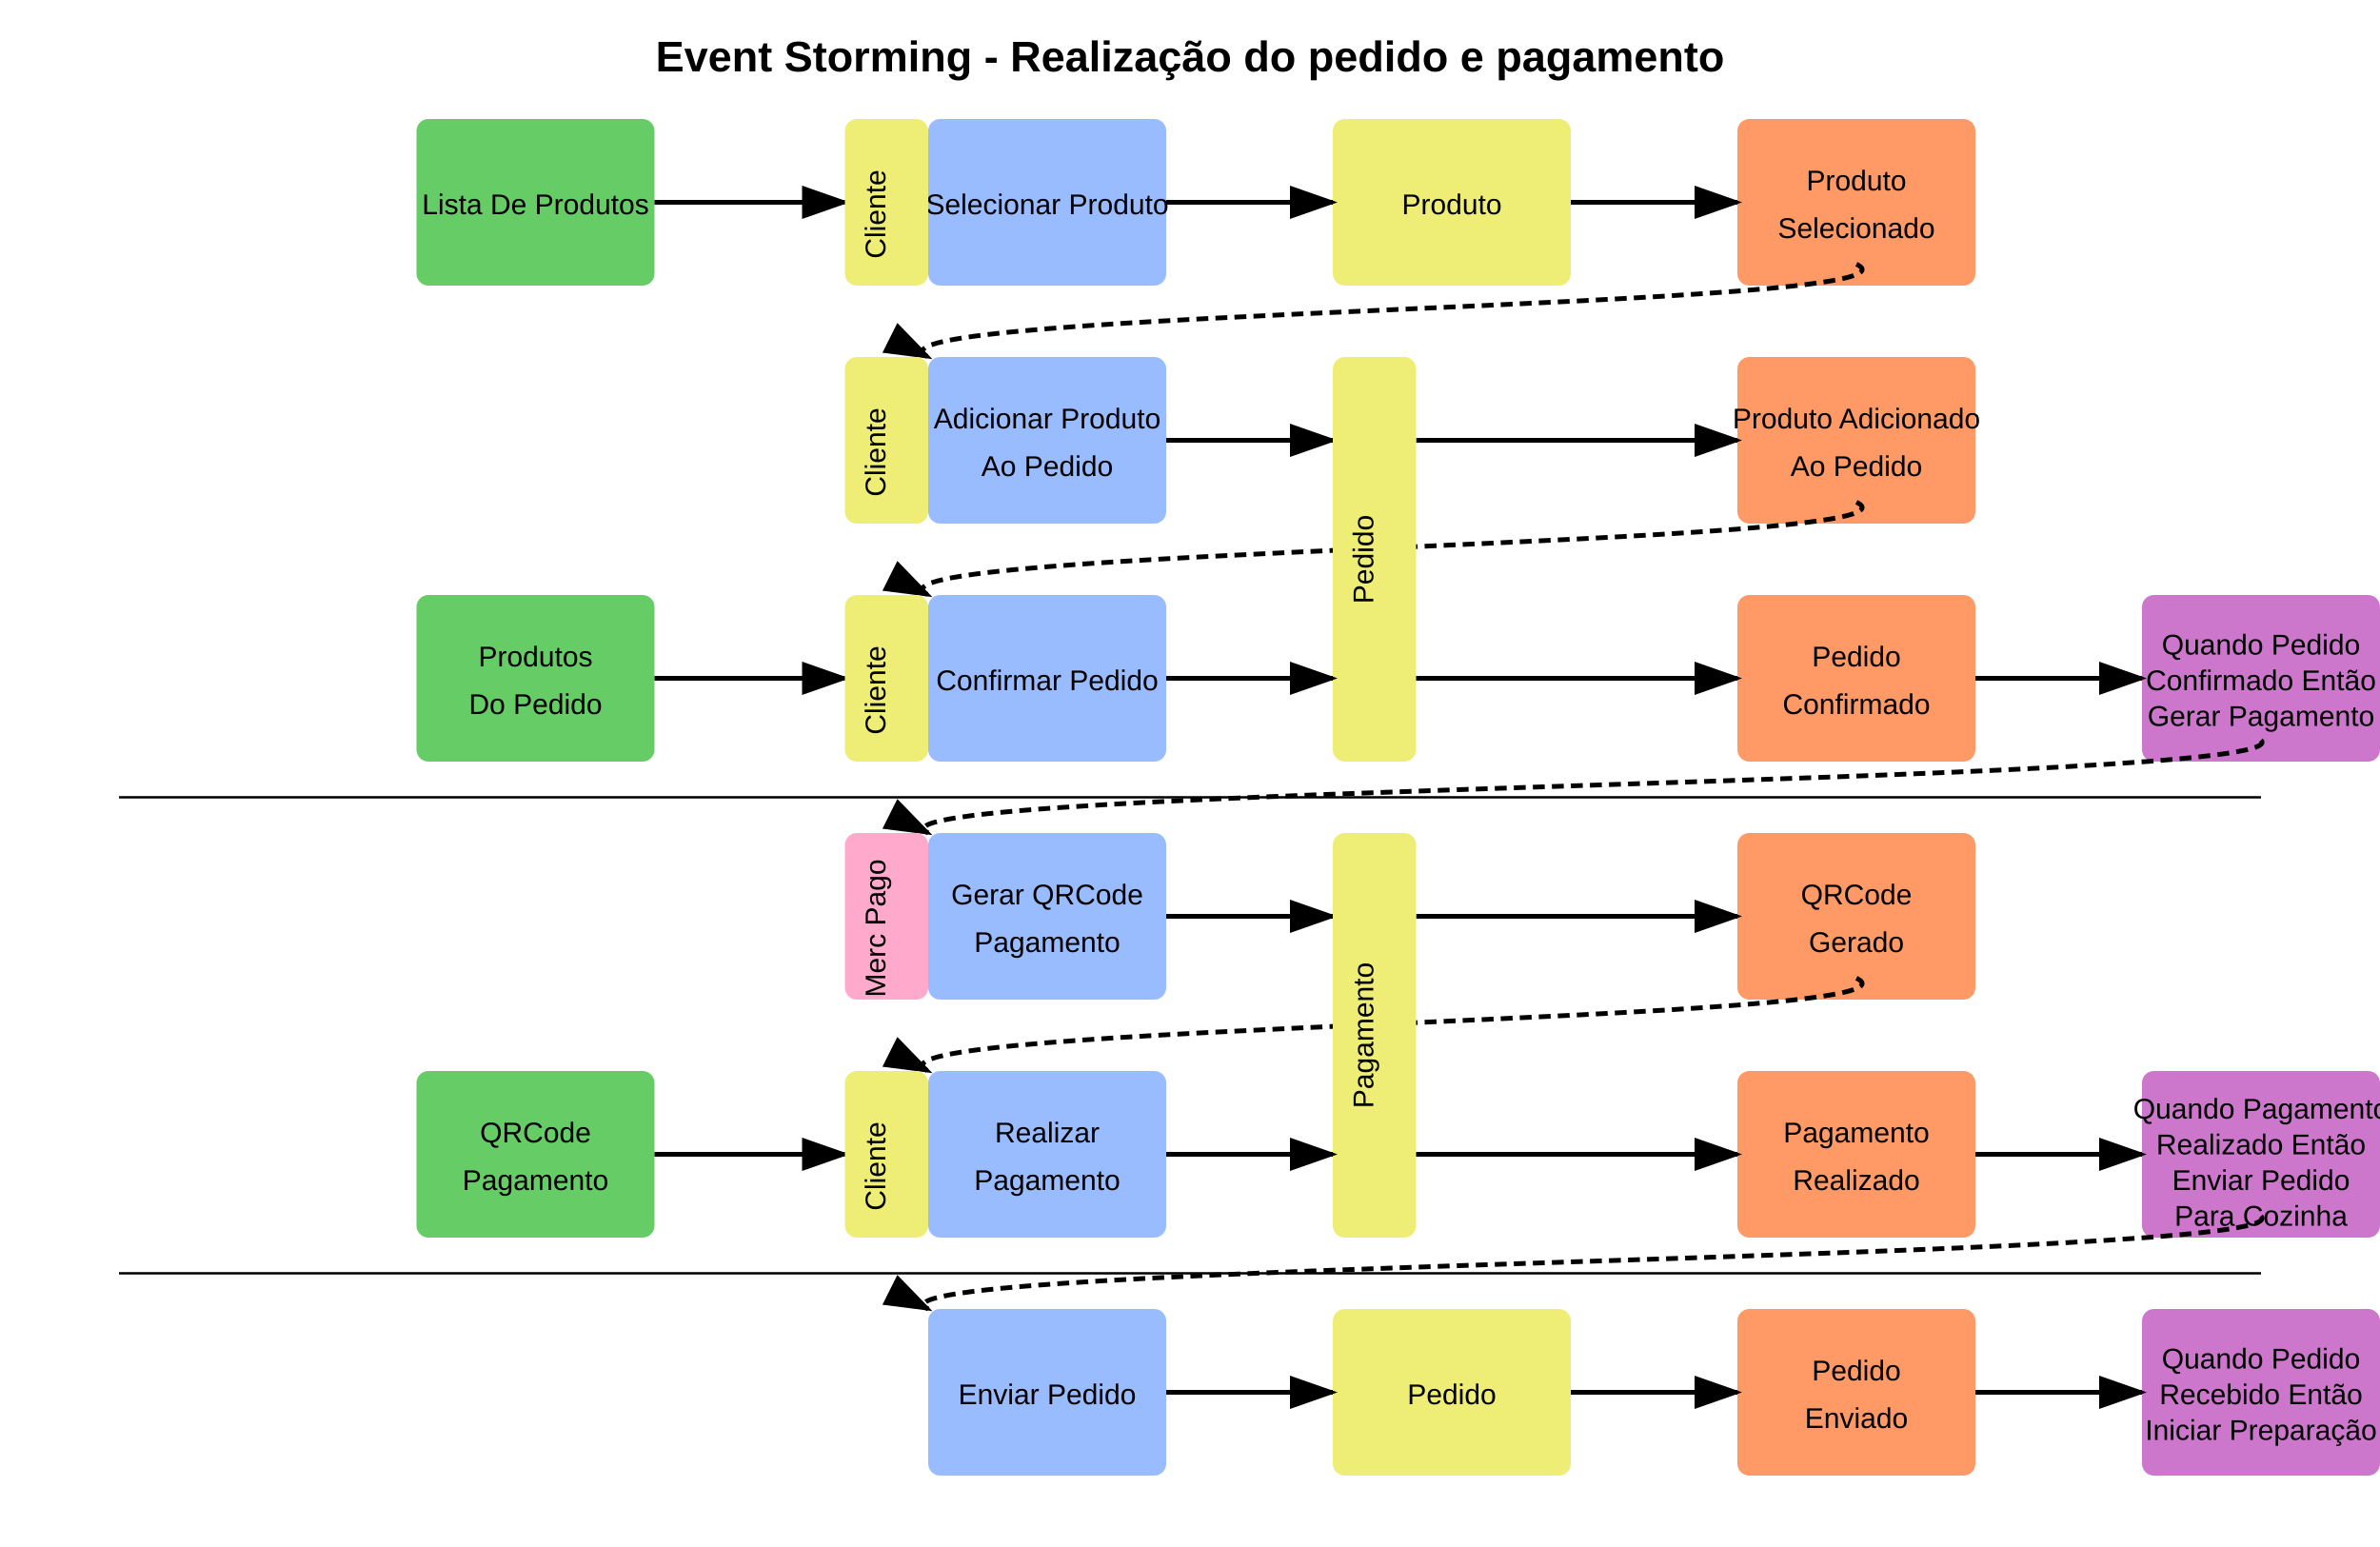
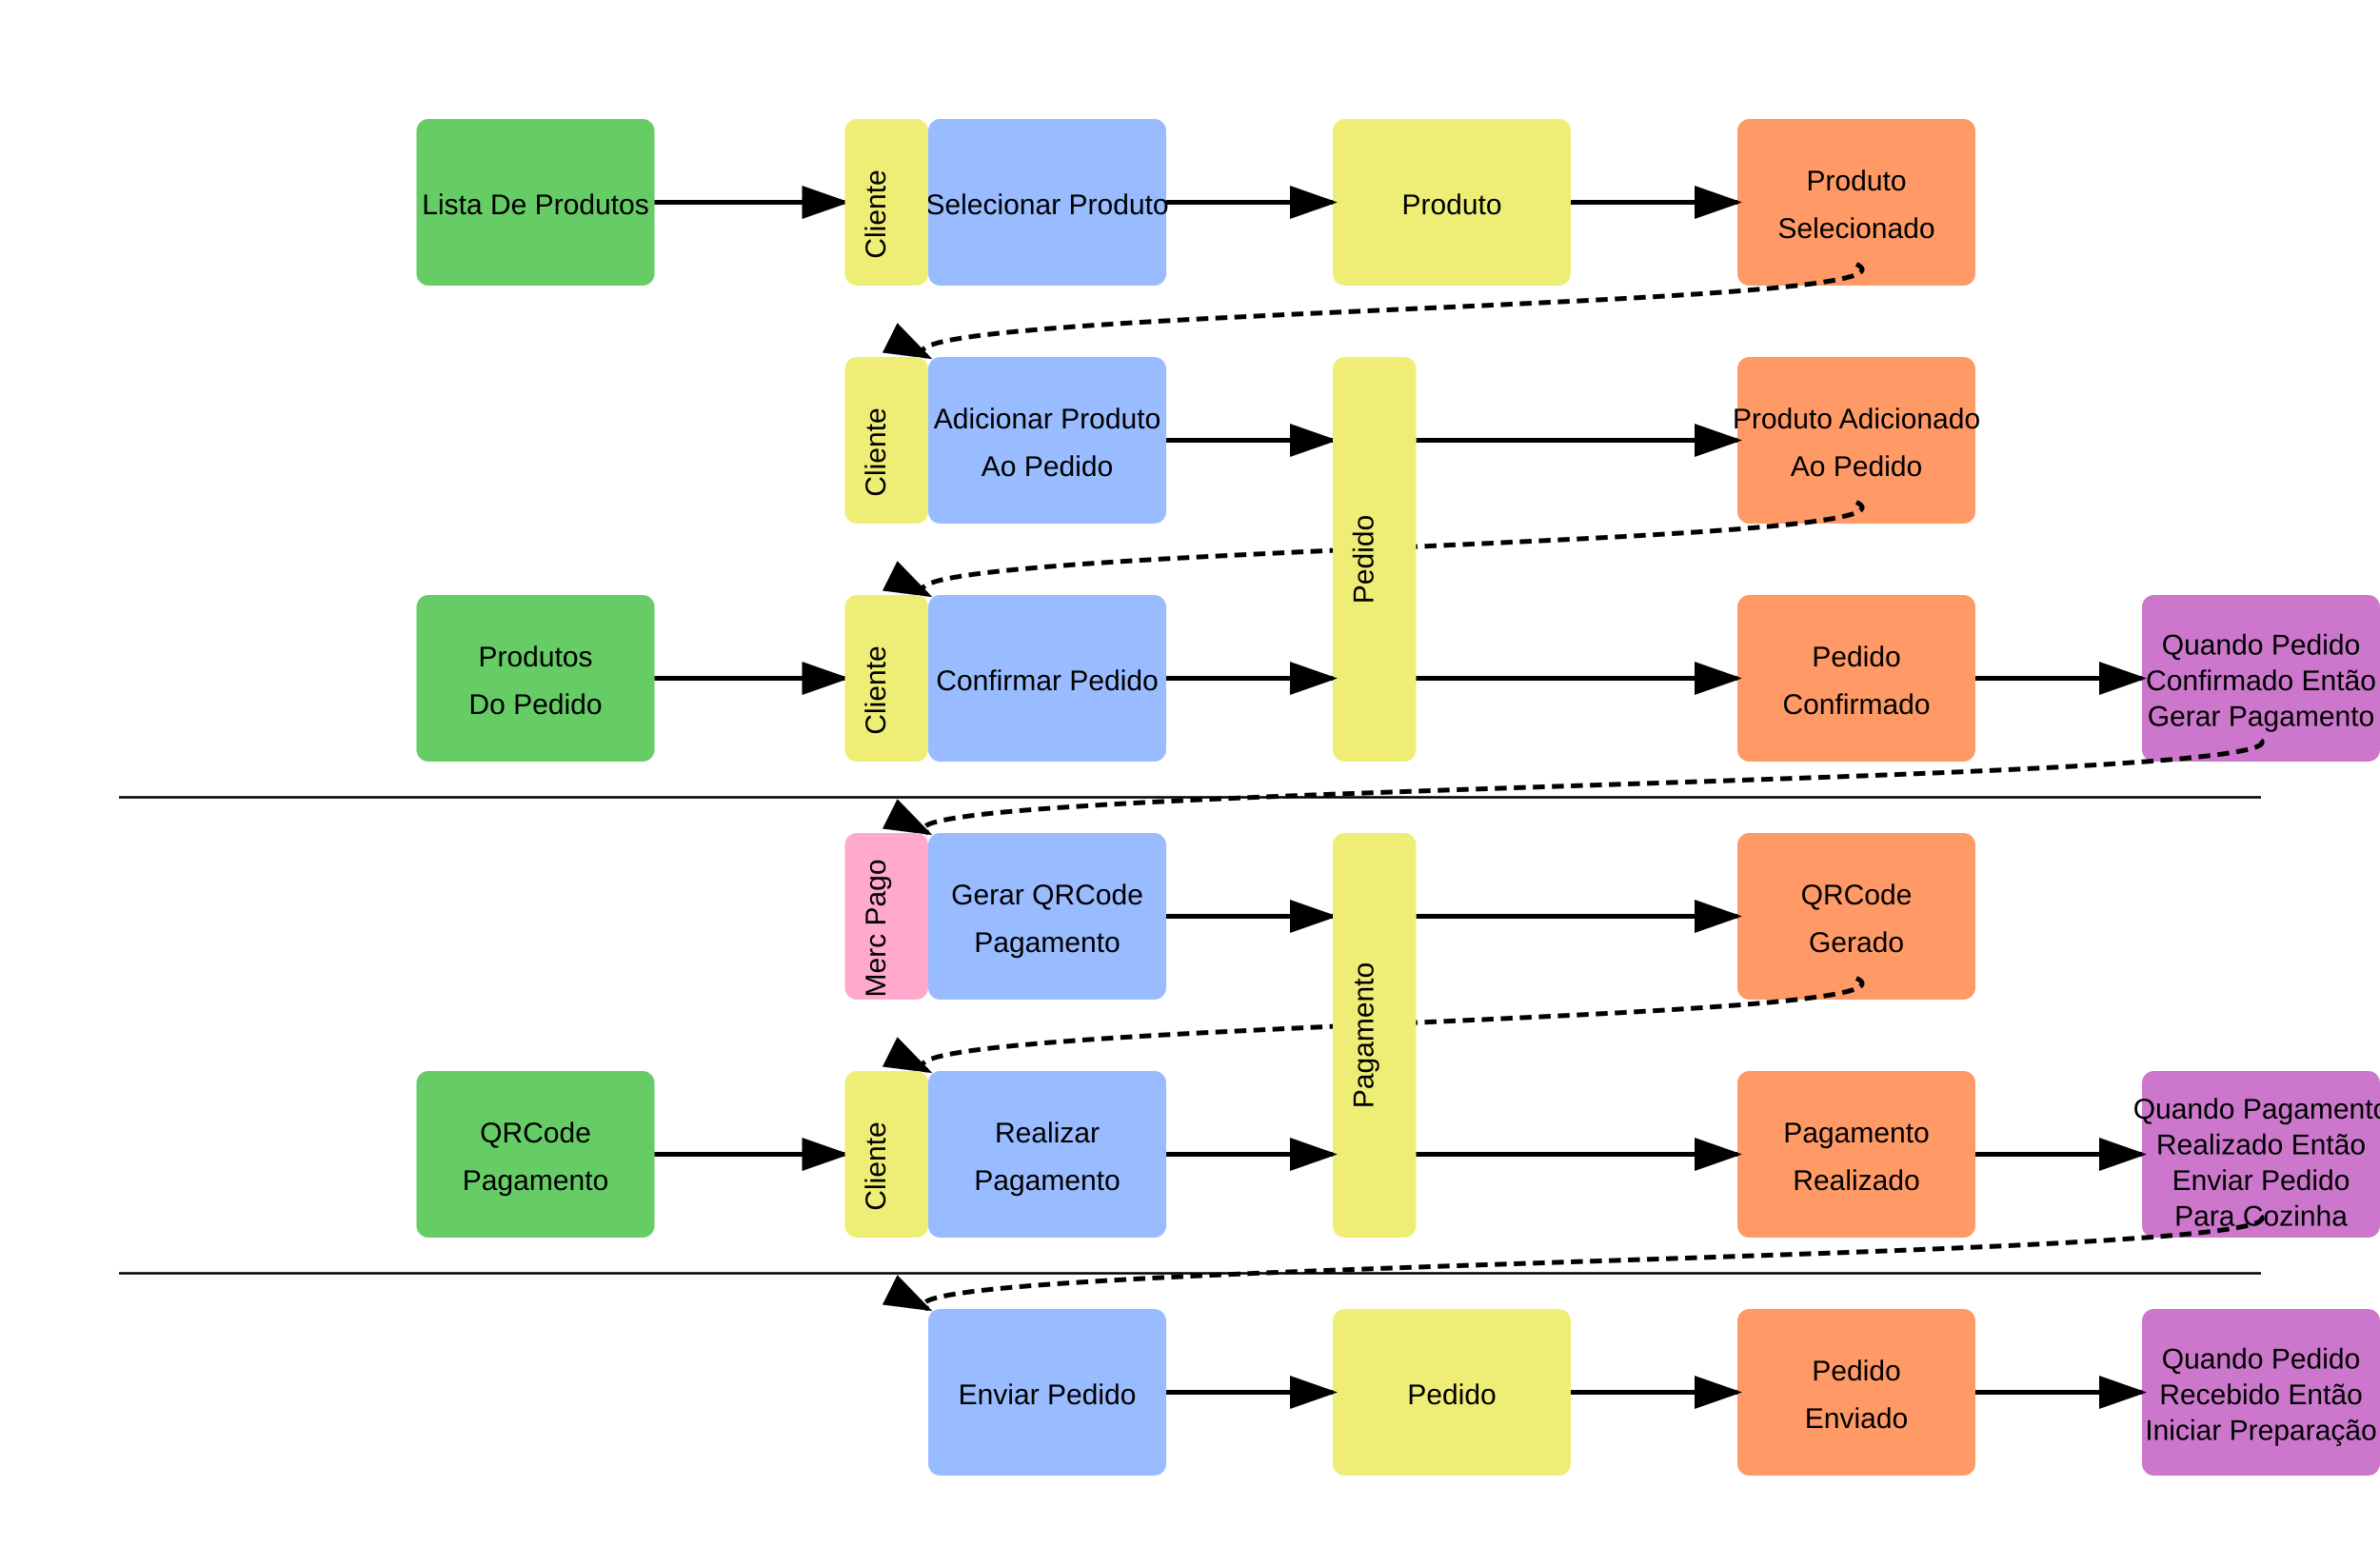
<svg xmlns="http://www.w3.org/2000/svg" viewBox="0 0 1000 650">
  <style>
    .read-model { fill: #66cc66; }
    .actor { fill: #eeee77; }
    .command { fill: #99bbff; }
    .aggregate { fill: #eeee77; }
    .event { fill: #ff9966; }
    .policy { fill: #cc77cc; }
    .external-system { fill: #ffaacc; }
    .post-it { rx: 5; ry: 5; }
    .post-it-text { fill: #000000; font-family: Arial; font-size: 12px; text-anchor: middle; }
    .arrow { fill: none; stroke: #000000; stroke-width: 2; marker-end: url(#arrowhead); }
    .curve-arrow { fill: none; stroke: #000000; stroke-width: 2; marker-end: url(#arrowhead); stroke-dasharray: 5,3; }
  </style>
  <defs>
    <marker id="arrowhead" markerWidth="10" markerHeight="7" refX="9" refY="3.5" orient="auto">
      <polygon points="0 0, 10 3.5, 0 7" />
    </marker>
  </defs>
-   <text x="500" y="30" font-family="Arial" font-size="18" font-weight="bold" text-anchor="middle">Event Storming - Realização do pedido e pagamento</text>
  <g transform="translate(0, 50)">
    <rect class="read-model post-it" x="175" y="0" width="100" height="70" />
    <text class="post-it-text" x="225" y="40">Lista De Produtos</text>
    <line class="arrow" x1="275" y1="35" x2="355" y2="35" />
    <rect class="command post-it" x="390" y="0" width="100" height="70" />
    <text class="post-it-text" x="440" y="40">Selecionar Produto</text>
    <rect class="actor post-it" x="355" y="0" width="35" height="70" />
    <text class="post-it-text" transform="translate(372, 40) rotate(-90)">Cliente</text>
    <rect class="aggregate post-it" x="560" y="0" width="100" height="70" />
    <text class="post-it-text" x="610" y="40">Produto</text>
    <rect class="event post-it" x="730" y="0" width="100" height="70" />
    <text class="post-it-text" x="780" y="30">Produto</text>
    <text class="post-it-text" x="780" y="50">Selecionado</text>
    <line class="arrow" x1="490" y1="35" x2="560" y2="35" />
    <line class="arrow" x1="660" y1="35" x2="730" y2="35" />
  </g>
  <path class="curve-arrow" d="M 780,111 C 820,130 350,130 390,150" />
  <g transform="translate(0, 150)">
    <rect class="actor post-it" x="355" y="0" width="35" height="70" />
    <text class="post-it-text" transform="translate(372, 40) rotate(-90)">Cliente</text>
    <rect class="command post-it" x="390" y="0" width="100" height="70" />
    <text class="post-it-text" x="440" y="30">Adicionar Produto</text>
    <text class="post-it-text" x="440" y="50">Ao Pedido</text>
    <rect class="event post-it" x="730" y="0" width="100" height="70" />
    <text class="post-it-text" x="780" y="30">Produto Adicionado</text>
    <text class="post-it-text" x="780" y="50">Ao Pedido</text>
    <line class="arrow" x1="490" y1="35" x2="560" y2="35" />
    <line class="arrow" x1="595" y1="35" x2="730" y2="35" />
  </g>
  <path class="curve-arrow" d="M 780,211 C 820,230 350,230 390,250" />
  <g transform="translate(0, 150)">
    <rect class="aggregate post-it" x="560" y="0" width="35" height="170" />
    <text class="post-it-text" transform="translate(577, 85) rotate(-90)">Pedido</text>
  </g>
  <g transform="translate(0, 250)">
    <rect class="read-model post-it" x="175" y="0" width="100" height="70" />
    <text class="post-it-text" x="225" y="30">Produtos</text>
    <text class="post-it-text" x="225" y="50">Do Pedido</text>
    <line class="arrow" x1="275" y1="35" x2="355" y2="35" />
    <rect class="actor post-it" x="355" y="0" width="35" height="70" />
    <text class="post-it-text" transform="translate(372, 40) rotate(-90)">Cliente</text>
    <rect class="command post-it" x="390" y="0" width="100" height="70" />
    <text class="post-it-text" x="440" y="40">Confirmar Pedido</text>
    <rect class="event post-it" x="730" y="0" width="100" height="70" />
    <text class="post-it-text" x="780" y="30">Pedido</text>
    <text class="post-it-text" x="780" y="50">Confirmado</text>
    <rect class="policy post-it" x="900" y="0" width="100" height="70" />
    <text class="post-it-text" x="950" y="25">Quando Pedido</text>
    <text class="post-it-text" x="950" y="40">Confirmado Então</text>
    <text class="post-it-text" x="950" y="55">Gerar Pagamento</text>
    <line class="arrow" x1="490" y1="35" x2="560" y2="35" />
    <line class="arrow" x1="595" y1="35" x2="730" y2="35" />
    <line class="arrow" x1="830" y1="35" x2="900" y2="35" />
  </g>
  <line x1="50" y1="335" x2="950" y2="335" stroke="#000000" stroke-width="1" />
  <path class="curve-arrow" d="M 950,311 C 970,330 350,330 390,350" />
  <g transform="translate(0, 350)">
    <rect class="external-system post-it" x="355" y="0" width="35" height="70" />
    <text class="post-it-text" transform="translate(372, 40) rotate(-90)">Merc Pago</text>
    <rect class="command post-it" x="390" y="0" width="100" height="70" />
    <text class="post-it-text" x="440" y="30">Gerar QRCode</text>
    <text class="post-it-text" x="440" y="50">Pagamento</text>
    <rect class="event post-it" x="730" y="0" width="100" height="70" />
    <text class="post-it-text" x="780" y="30">QRCode</text>
    <text class="post-it-text" x="780" y="50">Gerado</text>
    <line class="arrow" x1="490" y1="35" x2="560" y2="35" />
    <line class="arrow" x1="595" y1="35" x2="730" y2="35" />
  </g>
  <path class="curve-arrow" d="M 780,411 C 820,430 350,430 390,450" />
  <g transform="translate(0, 350)">
    <rect class="aggregate post-it" x="560" y="0" width="35" height="170" />
    <text class="post-it-text" transform="translate(577, 85) rotate(-90)">Pagamento</text>
  </g>
  <g transform="translate(0, 450)">
    <rect class="read-model post-it" x="175" y="0" width="100" height="70" />
    <text class="post-it-text" x="225" y="30">QRCode</text>
    <text class="post-it-text" x="225" y="50">Pagamento</text>
    <line class="arrow" x1="275" y1="35" x2="355" y2="35" />
    <rect class="command post-it" x="390" y="0" width="100" height="70" />
    <text class="post-it-text" x="440" y="30">Realizar</text>
    <text class="post-it-text" x="440" y="50">Pagamento</text>
    <rect class="actor post-it" x="355" y="0" width="35" height="70" />
    <text class="post-it-text" transform="translate(372, 40) rotate(-90)">Cliente</text>
    <rect class="event post-it" x="730" y="0" width="100" height="70" />
    <text class="post-it-text" x="780" y="30">Pagamento</text>
    <text class="post-it-text" x="780" y="50">Realizado</text>
    <rect class="policy post-it" x="900" y="0" width="100" height="70" />
    <text class="post-it-text" x="950" y="20">Quando Pagamento</text>
    <text class="post-it-text" x="950" y="35">Realizado Então</text>
    <text class="post-it-text" x="950" y="50">Enviar Pedido</text>
    <text class="post-it-text" x="950" y="65">Para Cozinha</text>
    <line class="arrow" x1="490" y1="35" x2="560" y2="35" />
    <line class="arrow" x1="595" y1="35" x2="730" y2="35" />
    <line class="arrow" x1="830" y1="35" x2="900" y2="35" />
  </g>
  <line x1="50" y1="535" x2="950" y2="535" stroke="#000000" stroke-width="1" />
  <path class="curve-arrow" d="M 950,511 C 970,530 350,530 390,550" />
  <g transform="translate(0, 550)">
    <rect class="command post-it" x="390" y="0" width="100" height="70" />
    <text class="post-it-text" x="440" y="40">Enviar Pedido</text>
    <rect class="aggregate post-it" x="560" y="0" width="100" height="70" />
    <text class="post-it-text" x="610" y="40">Pedido</text>
    <rect class="event post-it" x="730" y="0" width="100" height="70" />
    <text class="post-it-text" x="780" y="30">Pedido</text>
    <text class="post-it-text" x="780" y="50">Enviado</text>
    <rect class="policy post-it" x="900" y="0" width="100" height="70" />
    <text class="post-it-text" x="950" y="25">Quando Pedido</text>
    <text class="post-it-text" x="950" y="40">Recebido Então</text>
    <text class="post-it-text" x="950" y="55">Iniciar Preparação</text>
    <line class="arrow" x1="490" y1="35" x2="560" y2="35" />
    <line class="arrow" x1="660" y1="35" x2="730" y2="35" />
    <line class="arrow" x1="830" y1="35" x2="900" y2="35" />
  </g>
</svg>
